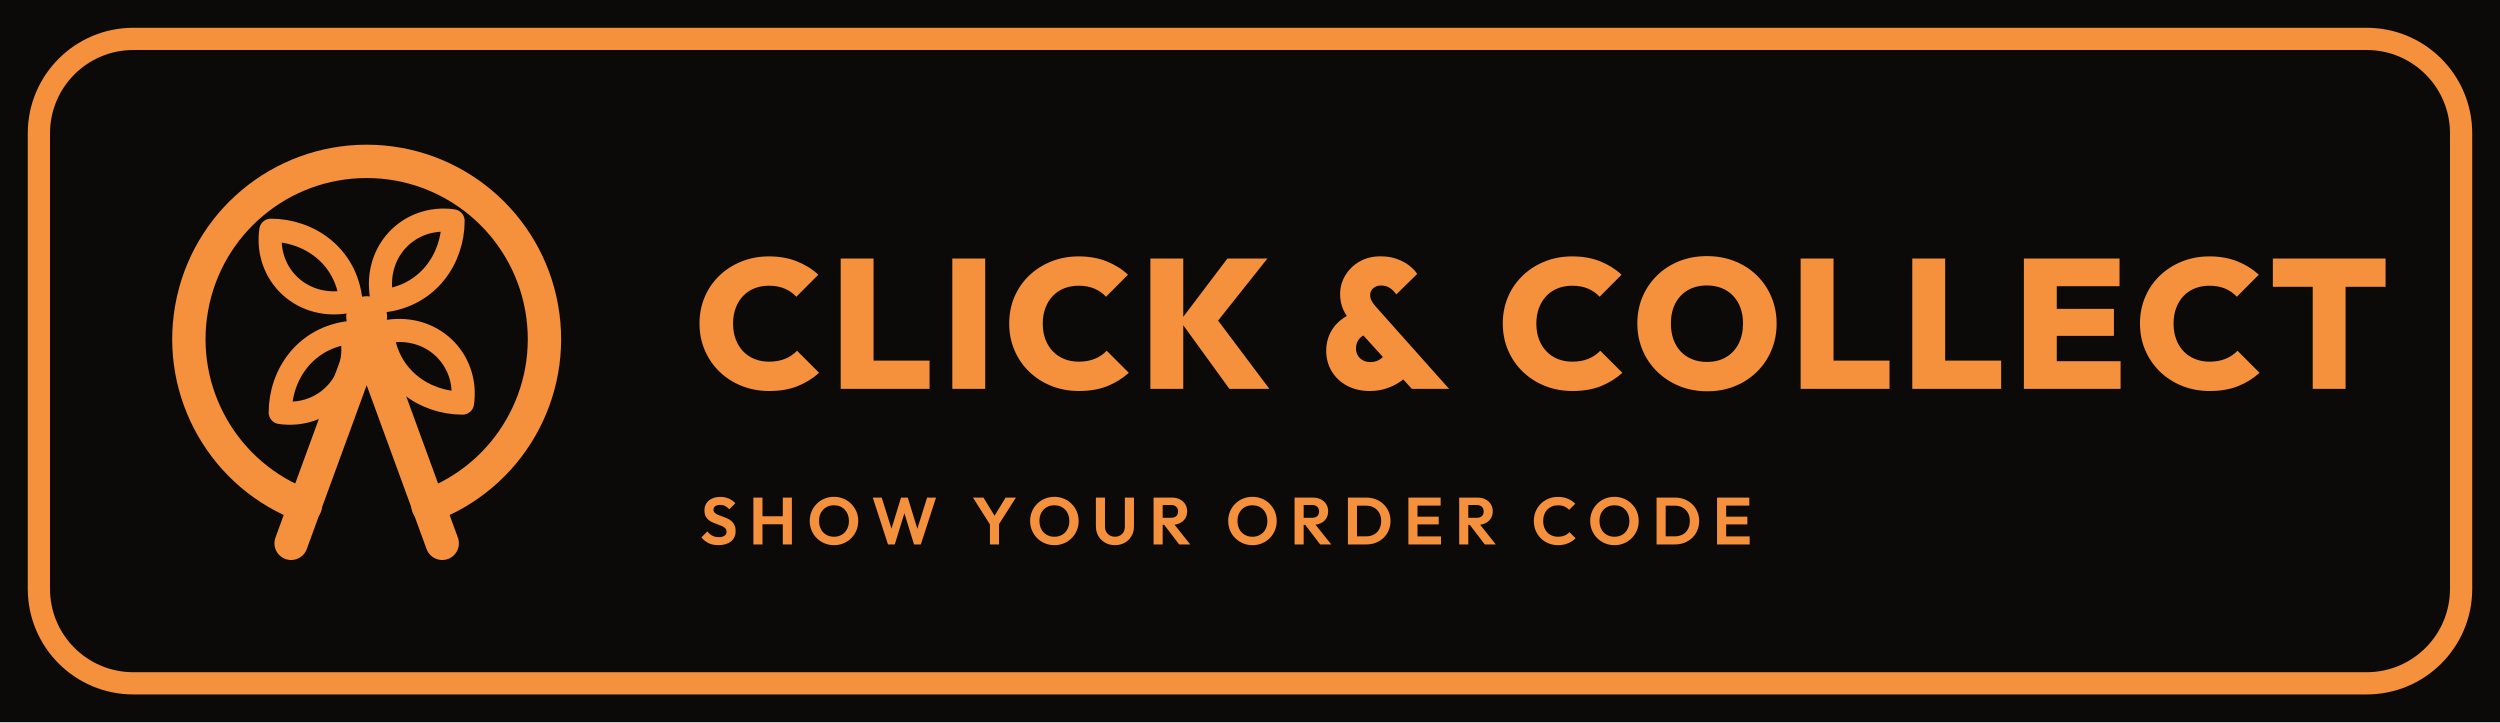
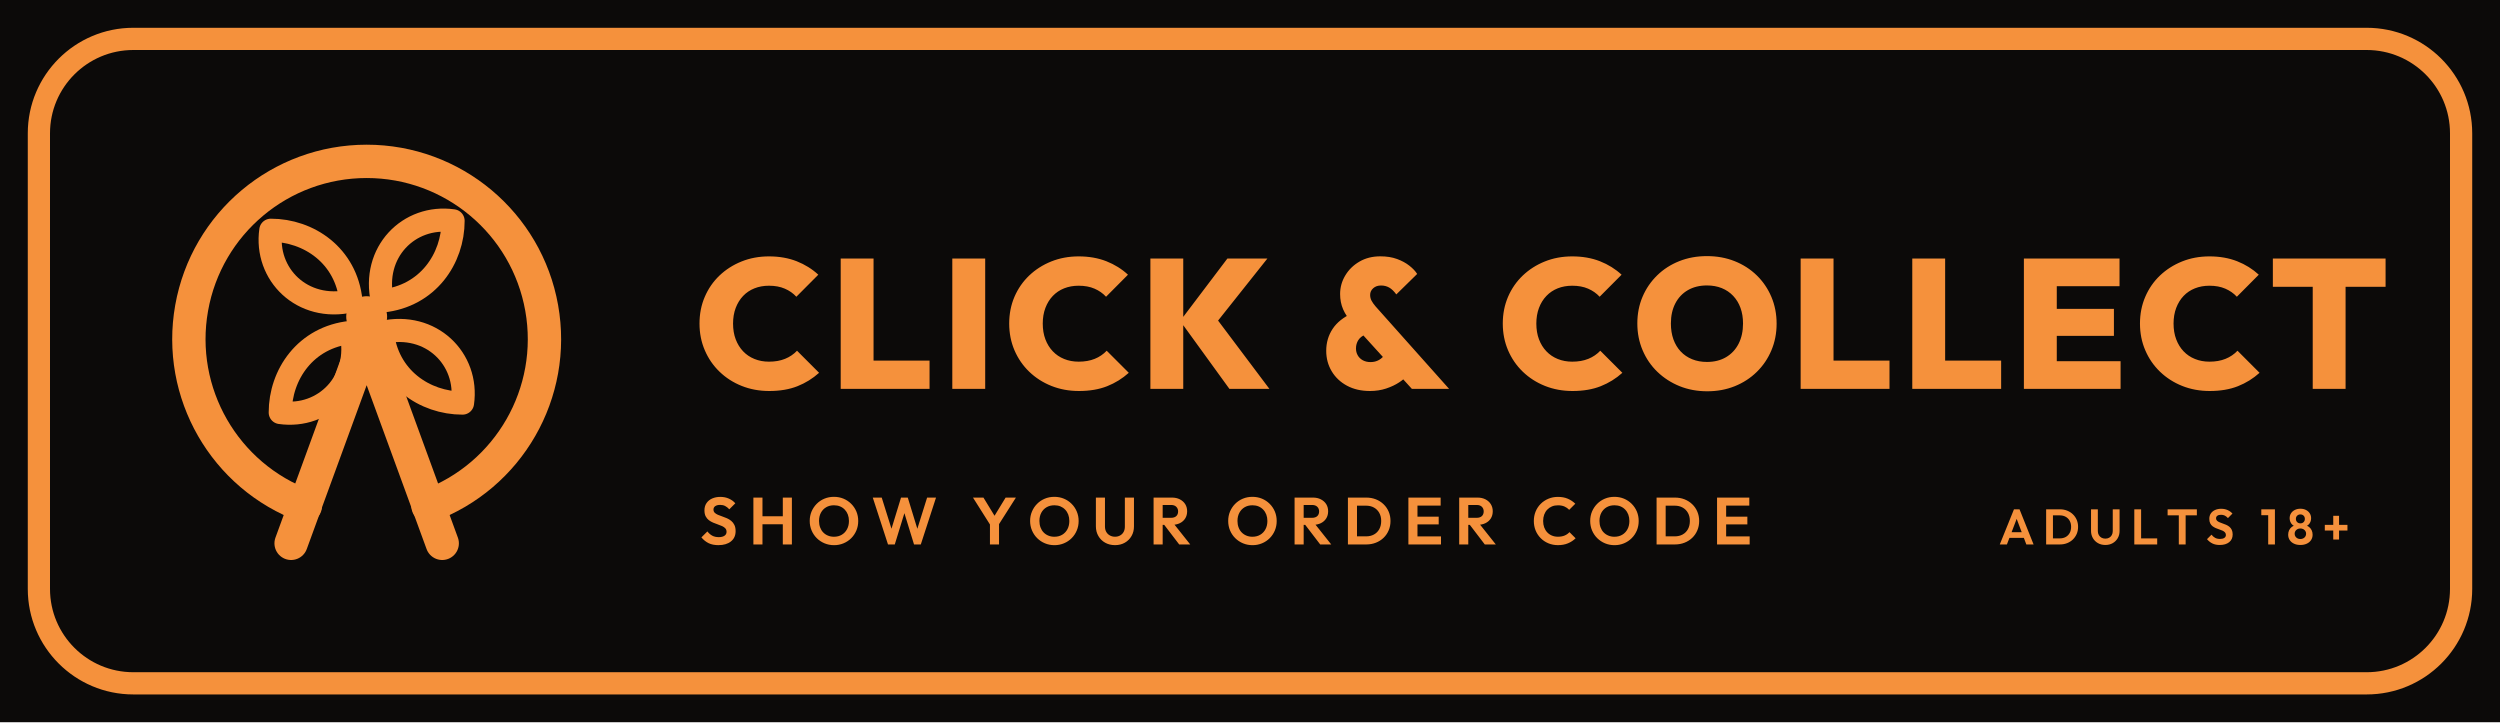
<svg xmlns="http://www.w3.org/2000/svg" viewBox="0 0 900 260" width="900mm" height="260mm" color="#f5913c">
  <rect width="900" height="260" fill="#0c0a09" />
  <rect x="14" y="14" width="872" height="232" rx="34" fill="none" stroke="currentColor" stroke-width="8" />
  <g transform="translate(52 50) scale(1.6)">
    <g fill="none" stroke="currentColor" stroke-linecap="round" stroke-linejoin="round">
      <path d="M 36.2 82.6 A 40 40 0 1 1 63.8 82.6" stroke-width="7.5" />
      <path d="M 33 91 L 50 44.5 L 67 91" stroke-width="7.5" />
      <g transform="translate(50 40)">
        <path d="M5 0 C 11 -9.5, 23 -9.5, 29 -1.5 C 23 4.5, 13 6.5, 5 0 Z" transform="rotate(-45)" stroke-width="5.2" />
        <path d="M5 0 C 11 -9.5, 23 -9.5, 29 -1.5 C 23 4.5, 13 6.5, 5 0 Z" transform="rotate(45)" stroke-width="5.2" />
        <path d="M5 0 C 11 -9.5, 23 -9.5, 29 -1.5 C 23 4.5, 13 6.5, 5 0 Z" transform="rotate(135)" stroke-width="5.2" />
        <path d="M5 0 C 11 -9.5, 23 -9.5, 29 -1.5 C 23 4.5, 13 6.5, 5 0 Z" transform="rotate(225)" stroke-width="5.2" />
        <circle r="4.6" fill="currentColor" stroke="none" />
      </g>
    </g>
  </g>
  <path d="M26.93 0.76Q21.6 0.76 17.03 -1.06Q12.46 -2.88 9.04 -6.18Q5.61 -9.48 3.72 -13.92Q1.82 -18.35 1.82 -23.52Q1.82 -28.73 3.72 -33.14Q5.61 -37.55 9.01 -40.8Q12.41 -44.04 16.96 -45.87Q21.5 -47.7 26.83 -47.7Q32.36 -47.7 36.81 -45.95Q41.26 -44.19 44.59 -41.11L36.69 -33.17Q34.99 -35.02 32.54 -36.08Q30.09 -37.14 26.83 -37.14Q23.98 -37.14 21.61 -36.2Q19.23 -35.25 17.52 -33.46Q15.81 -31.66 14.85 -29.14Q13.9 -26.61 13.9 -23.52Q13.9 -20.37 14.85 -17.85Q15.81 -15.33 17.52 -13.53Q19.23 -11.73 21.61 -10.77Q23.98 -9.8 26.83 -9.8Q30.12 -9.8 32.62 -10.82Q35.12 -11.83 36.93 -13.74L44.87 -5.79Q41.44 -2.7 37.09 -0.97Q32.74 0.76 26.93 0.76ZM52.65 0V-46.94H64.48V0ZM62.05 0V-10.18H84.64V0ZM92.83 0V-46.94H104.67V0ZM138.42 0.76Q133.09 0.76 128.52 -1.06Q123.95 -2.88 120.52 -6.18Q117.1 -9.48 115.2 -13.92Q113.31 -18.35 113.31 -23.52Q113.31 -28.73 115.2 -33.14Q117.1 -37.55 120.5 -40.8Q123.9 -44.04 128.44 -45.87Q132.99 -47.7 138.32 -47.7Q143.84 -47.7 148.3 -45.95Q152.75 -44.19 156.07 -41.11L148.18 -33.17Q146.48 -35.02 144.03 -36.08Q141.58 -37.14 138.32 -37.14Q135.47 -37.14 133.09 -36.2Q130.72 -35.25 129.01 -33.46Q127.29 -31.66 126.34 -29.14Q125.39 -26.61 125.39 -23.52Q125.39 -20.37 126.34 -17.85Q127.29 -15.33 129.01 -13.53Q130.72 -11.73 133.09 -10.77Q135.47 -9.8 138.32 -9.8Q141.61 -9.8 144.11 -10.82Q146.61 -11.83 148.41 -13.74L156.36 -5.79Q152.93 -2.7 148.58 -0.97Q144.22 0.76 138.42 0.76ZM192.59 0 174.86 -24.46 191.87 -46.94H206.27L186.88 -22.54V-26.76L206.99 0ZM164.14 0V-46.94H175.97V0ZM258.28 0 237.09 -23.34Q234.59 -26.15 233.52 -28.65Q232.44 -31.15 232.44 -34.13Q232.44 -37.74 234.29 -40.82Q236.13 -43.91 239.38 -45.81Q242.64 -47.72 246.92 -47.72Q250.33 -47.72 252.94 -46.76Q255.55 -45.8 257.39 -44.34Q259.24 -42.88 260.18 -41.38L252.67 -34.01Q251.41 -35.75 250.09 -36.49Q248.78 -37.22 247.17 -37.22Q245.45 -37.22 244.35 -36.23Q243.25 -35.24 243.25 -33.83Q243.25 -32.72 243.75 -31.76Q244.26 -30.8 245.22 -29.68L271.68 0ZM243.2 0.76Q238.43 0.76 234.89 -1.16Q231.35 -3.08 229.4 -6.36Q227.44 -9.65 227.44 -13.7Q227.44 -18.12 229.75 -21.61Q232.06 -25.09 236.79 -27.24L241.61 -19.58Q239.86 -18.9 239 -17.57Q238.15 -16.24 238.15 -14.55Q238.15 -13.21 238.77 -12.1Q239.39 -10.99 240.58 -10.32Q241.78 -9.65 243.41 -9.65Q245.1 -9.65 246.45 -10.42Q247.8 -11.19 248.88 -12.81L256.77 -5.01Q255.73 -3.69 253.72 -2.36Q251.71 -1.03 249.01 -0.13Q246.31 0.76 243.2 0.76ZM316.11 0.76Q310.78 0.76 306.21 -1.06Q301.64 -2.88 298.21 -6.18Q294.79 -9.48 292.89 -13.92Q291 -18.35 291 -23.52Q291 -28.73 292.89 -33.14Q294.79 -37.55 298.19 -40.8Q301.59 -44.04 306.13 -45.87Q310.68 -47.7 316.01 -47.7Q321.53 -47.7 325.99 -45.95Q330.44 -44.19 333.77 -41.11L325.87 -33.17Q324.17 -35.02 321.72 -36.08Q319.27 -37.14 316.01 -37.14Q313.16 -37.14 310.78 -36.2Q308.41 -35.25 306.7 -33.46Q304.98 -31.66 304.03 -29.14Q303.08 -26.61 303.08 -23.52Q303.08 -20.37 304.03 -17.85Q304.98 -15.33 306.7 -13.53Q308.41 -11.73 310.78 -10.77Q313.16 -9.8 316.01 -9.8Q319.3 -9.8 321.8 -10.82Q324.3 -11.83 326.1 -13.74L334.05 -5.79Q330.62 -2.7 326.27 -0.97Q321.92 0.76 316.11 0.76ZM364.63 0.86Q359.22 0.86 354.64 -0.99Q350.07 -2.85 346.65 -6.15Q343.23 -9.45 341.34 -13.91Q339.44 -18.37 339.44 -23.54Q339.44 -28.75 341.31 -33.15Q343.18 -37.55 346.57 -40.86Q349.95 -44.16 354.52 -45.98Q359.09 -47.8 364.5 -47.8Q369.91 -47.8 374.48 -45.98Q379.05 -44.16 382.44 -40.86Q385.83 -37.55 387.7 -33.12Q389.58 -28.68 389.58 -23.47Q389.58 -18.31 387.7 -13.87Q385.83 -9.43 382.45 -6.12Q379.07 -2.8 374.52 -0.97Q369.98 0.86 364.63 0.86ZM364.5 -9.7Q368.46 -9.7 371.38 -11.42Q374.3 -13.14 375.9 -16.26Q377.49 -19.38 377.49 -23.54Q377.49 -26.63 376.58 -29.15Q375.67 -31.66 373.95 -33.48Q372.23 -35.3 369.85 -36.27Q367.46 -37.24 364.5 -37.24Q360.56 -37.24 357.64 -35.55Q354.72 -33.86 353.12 -30.78Q351.52 -27.69 351.52 -23.54Q351.52 -20.39 352.43 -17.83Q353.35 -15.28 355.06 -13.46Q356.77 -11.65 359.16 -10.68Q361.55 -9.7 364.5 -9.7ZM398.23 0V-46.94H410.07V0ZM407.63 0V-10.18H430.22V0ZM438.42 0V-46.94H450.25V0ZM447.82 0V-10.18H470.41V0ZM478.6 0V-46.94H490.44V0ZM487.95 0V-9.98H513.41V0ZM487.95 -19.08V-28.8H511.01V-19.08ZM487.95 -36.96V-46.94H513.03V-36.96ZM545.5 0.76Q540.17 0.76 535.6 -1.06Q531.04 -2.88 527.61 -6.18Q524.18 -9.48 522.29 -13.92Q520.39 -18.35 520.39 -23.52Q520.39 -28.73 522.29 -33.14Q524.18 -37.55 527.58 -40.8Q530.99 -44.04 535.53 -45.87Q540.07 -47.7 545.4 -47.7Q550.93 -47.7 555.38 -45.95Q559.83 -44.19 563.16 -41.11L555.27 -33.17Q553.56 -35.02 551.11 -36.08Q548.66 -37.14 545.4 -37.14Q542.56 -37.14 540.18 -36.2Q537.8 -35.25 536.09 -33.46Q534.38 -31.66 533.43 -29.14Q532.48 -26.61 532.48 -23.52Q532.48 -20.37 533.43 -17.85Q534.38 -15.33 536.09 -13.53Q537.8 -11.73 540.18 -10.77Q542.56 -9.8 545.4 -9.8Q548.7 -9.8 551.19 -10.82Q553.69 -11.83 555.5 -13.74L563.44 -5.79Q560.02 -2.7 555.66 -0.97Q551.31 0.76 545.5 0.76ZM582.58 0V-46.61H594.41V0ZM568.23 -36.76V-46.94H608.81V-36.76Z" transform="translate(250.00 140.00)" fill="currentColor" />
  <path d="M6.61 0.25Q4.57 0.25 3.12 -0.45Q1.67 -1.15 0.5 -2.54L2.66 -4.69Q3.41 -3.71 4.39 -3.17Q5.37 -2.63 6.78 -2.63Q8.07 -2.63 8.82 -3.14Q9.56 -3.65 9.56 -4.54Q9.56 -5.3 9.13 -5.78Q8.7 -6.26 7.99 -6.59Q7.28 -6.92 6.43 -7.2Q5.58 -7.48 4.73 -7.85Q3.88 -8.21 3.17 -8.75Q2.47 -9.29 2.03 -10.14Q1.6 -10.99 1.6 -12.28Q1.6 -13.81 2.35 -14.89Q3.1 -15.98 4.39 -16.55Q5.69 -17.12 7.33 -17.12Q9.05 -17.12 10.44 -16.48Q11.83 -15.85 12.71 -14.81L10.55 -12.65Q9.82 -13.46 9.03 -13.85Q8.25 -14.24 7.26 -14.24Q6.14 -14.24 5.5 -13.8Q4.85 -13.36 4.85 -12.56Q4.85 -11.86 5.29 -11.42Q5.72 -10.99 6.43 -10.68Q7.13 -10.37 7.99 -10.09Q8.84 -9.8 9.69 -9.43Q10.54 -9.06 11.24 -8.48Q11.95 -7.91 12.38 -7.01Q12.82 -6.12 12.82 -4.79Q12.82 -2.44 11.15 -1.1Q9.49 0.25 6.61 0.25ZM19.22 0V-16.87H22.49V0ZM29.81 0V-16.87H33.08V0ZM21.29 -7.26V-10.15H30.73V-7.26ZM48.27 0.26Q46.42 0.26 44.82 -0.41Q43.23 -1.08 42.03 -2.27Q40.84 -3.46 40.17 -5.05Q39.5 -6.64 39.5 -8.46Q39.5 -10.29 40.16 -11.86Q40.83 -13.43 42.01 -14.62Q43.2 -15.82 44.78 -16.48Q46.37 -17.14 48.22 -17.14Q50.08 -17.14 51.66 -16.48Q53.24 -15.82 54.44 -14.62Q55.63 -13.43 56.3 -11.85Q56.96 -10.27 56.96 -8.44Q56.96 -6.61 56.3 -5.03Q55.63 -3.44 54.45 -2.26Q53.26 -1.07 51.68 -0.41Q50.1 0.26 48.27 0.26ZM48.22 -2.77Q49.84 -2.77 51.04 -3.49Q52.25 -4.21 52.93 -5.49Q53.62 -6.77 53.62 -8.46Q53.62 -9.71 53.23 -10.75Q52.84 -11.78 52.12 -12.53Q51.4 -13.29 50.41 -13.7Q49.43 -14.1 48.22 -14.1Q46.63 -14.1 45.42 -13.39Q44.21 -12.68 43.53 -11.42Q42.85 -10.15 42.85 -8.46Q42.85 -7.2 43.24 -6.15Q43.63 -5.09 44.34 -4.35Q45.05 -3.6 46.04 -3.19Q47.03 -2.77 48.22 -2.77ZM67.68 0 62.2 -16.87H65.42L69.49 -3.88H68.39L72.37 -16.87H74.8L78.78 -3.88H77.69L81.76 -16.87H84.97L79.49 0H77.05L73.06 -12.97H74.11L70.12 0ZM104.81 -6.51 98.27 -16.87H102.04L107.11 -8.56H104.96L110.02 -16.87H113.73L107.14 -6.51ZM104.38 0V-8.24H107.65V0ZM127.61 0.26Q125.76 0.26 124.17 -0.41Q122.57 -1.08 121.38 -2.27Q120.18 -3.46 119.51 -5.05Q118.84 -6.64 118.84 -8.46Q118.84 -10.29 119.51 -11.86Q120.17 -13.43 121.36 -14.62Q122.54 -15.82 124.13 -16.48Q125.71 -17.14 127.57 -17.14Q129.42 -17.14 131 -16.48Q132.59 -15.82 133.78 -14.62Q134.98 -13.43 135.64 -11.85Q136.31 -10.27 136.31 -8.44Q136.31 -6.61 135.64 -5.03Q134.98 -3.44 133.79 -2.26Q132.61 -1.07 131.02 -0.41Q129.44 0.26 127.61 0.26ZM127.57 -2.77Q129.18 -2.77 130.39 -3.49Q131.6 -4.21 132.28 -5.49Q132.96 -6.77 132.96 -8.46Q132.96 -9.71 132.57 -10.75Q132.18 -11.78 131.46 -12.53Q130.74 -13.29 129.76 -13.7Q128.77 -14.1 127.57 -14.1Q125.97 -14.1 124.76 -13.39Q123.55 -12.68 122.87 -11.42Q122.19 -10.15 122.19 -8.46Q122.19 -7.2 122.58 -6.15Q122.97 -5.09 123.68 -4.35Q124.39 -3.6 125.38 -3.19Q126.38 -2.77 127.57 -2.77ZM149.41 0.25Q147.41 0.25 145.85 -0.63Q144.3 -1.5 143.41 -3.04Q142.52 -4.57 142.52 -6.52V-16.87H145.79V-6.43Q145.79 -5.31 146.27 -4.49Q146.75 -3.67 147.57 -3.23Q148.39 -2.78 149.4 -2.78Q150.44 -2.78 151.23 -3.23Q152.03 -3.67 152.49 -4.48Q152.95 -5.3 152.95 -6.41V-16.87H156.23V-6.5Q156.23 -4.55 155.35 -3.03Q154.47 -1.5 152.94 -0.63Q151.4 0.25 149.41 0.25ZM165.68 -7.05V-9.59H169.6Q170.8 -9.59 171.46 -10.2Q172.12 -10.82 172.12 -11.9Q172.12 -12.89 171.46 -13.55Q170.81 -14.21 169.61 -14.21H165.68V-16.87H169.9Q171.53 -16.87 172.76 -16.23Q174 -15.59 174.69 -14.49Q175.37 -13.38 175.37 -11.95Q175.37 -10.47 174.68 -9.37Q173.99 -8.27 172.75 -7.66Q171.5 -7.05 169.84 -7.05ZM163.29 0V-16.87H166.56V0ZM172.51 0 166.93 -7.3 169.94 -8.23 176.48 0ZM198.92 0.26Q197.06 0.26 195.47 -0.41Q193.88 -1.08 192.68 -2.27Q191.48 -3.46 190.81 -5.05Q190.15 -6.64 190.15 -8.46Q190.15 -10.29 190.81 -11.86Q191.48 -13.43 192.66 -14.62Q193.85 -15.82 195.43 -16.48Q197.02 -17.14 198.87 -17.14Q200.72 -17.14 202.31 -16.48Q203.89 -15.82 205.09 -14.62Q206.28 -13.43 206.95 -11.85Q207.61 -10.27 207.61 -8.44Q207.61 -6.61 206.95 -5.03Q206.28 -3.44 205.1 -2.26Q203.91 -1.07 202.33 -0.41Q200.75 0.26 198.92 0.26ZM198.87 -2.77Q200.48 -2.77 201.69 -3.49Q202.9 -4.21 203.58 -5.49Q204.26 -6.77 204.26 -8.46Q204.26 -9.71 203.87 -10.75Q203.48 -11.78 202.76 -12.53Q202.04 -13.29 201.06 -13.7Q200.08 -14.1 198.87 -14.1Q197.27 -14.1 196.06 -13.39Q194.86 -12.68 194.18 -11.42Q193.49 -10.15 193.49 -8.46Q193.49 -7.2 193.88 -6.15Q194.27 -5.09 194.99 -4.35Q195.7 -3.6 196.69 -3.19Q197.68 -2.77 198.87 -2.77ZM216.44 -7.05V-9.59H220.36Q221.56 -9.59 222.22 -10.2Q222.88 -10.82 222.88 -11.9Q222.88 -12.89 222.23 -13.55Q221.57 -14.21 220.37 -14.21H216.44V-16.87H220.66Q222.29 -16.87 223.52 -16.23Q224.76 -15.59 225.45 -14.49Q226.13 -13.38 226.13 -11.95Q226.13 -10.47 225.44 -9.37Q224.75 -8.27 223.51 -7.66Q222.26 -7.05 220.6 -7.05ZM214.05 0V-16.87H217.32V0ZM223.27 0 217.69 -7.3 220.7 -8.23 227.24 0ZM235.48 0V-2.91H239.78Q241.42 -2.91 242.64 -3.59Q243.87 -4.27 244.55 -5.52Q245.23 -6.77 245.23 -8.46Q245.23 -10.13 244.54 -11.36Q243.85 -12.6 242.62 -13.28Q241.4 -13.96 239.78 -13.96H235.42V-16.87H239.84Q241.71 -16.87 243.3 -16.25Q244.9 -15.62 246.08 -14.48Q247.27 -13.34 247.92 -11.81Q248.58 -10.27 248.58 -8.44Q248.58 -6.62 247.92 -5.07Q247.27 -3.53 246.09 -2.39Q244.91 -1.25 243.32 -0.63Q241.73 0 239.89 0ZM233.25 0V-16.87H236.52V0ZM255.02 0V-16.87H258.29V0ZM257.41 0V-2.89H266.76V0ZM257.41 -7.22V-10.01H265.93V-7.22ZM257.41 -13.99V-16.87H266.63V-13.99ZM275.7 -7.05V-9.59H279.61Q280.81 -9.59 281.47 -10.2Q282.13 -10.82 282.13 -11.9Q282.13 -12.89 281.48 -13.55Q280.83 -14.21 279.63 -14.21H275.7V-16.87H279.91Q281.54 -16.87 282.78 -16.23Q284.02 -15.59 284.7 -14.49Q285.39 -13.38 285.39 -11.95Q285.39 -10.47 284.7 -9.37Q284.01 -8.27 282.76 -7.66Q281.51 -7.05 279.85 -7.05ZM273.31 0V-16.87H276.58V0ZM282.52 0 276.95 -7.3 279.95 -8.23 286.49 0ZM308.86 0.25Q307 0.25 305.42 -0.41Q303.83 -1.07 302.65 -2.26Q301.47 -3.45 300.82 -5.03Q300.18 -6.62 300.18 -8.44Q300.18 -10.27 300.82 -11.85Q301.47 -13.43 302.65 -14.61Q303.83 -15.79 305.41 -16.45Q306.99 -17.12 308.85 -17.12Q310.88 -17.12 312.41 -16.46Q313.94 -15.8 315.11 -14.66L312.91 -12.46Q312.2 -13.22 311.2 -13.66Q310.19 -14.09 308.85 -14.09Q307.67 -14.09 306.7 -13.69Q305.72 -13.28 305.01 -12.53Q304.3 -11.78 303.91 -10.74Q303.53 -9.7 303.53 -8.44Q303.53 -7.18 303.91 -6.14Q304.3 -5.1 305.01 -4.35Q305.72 -3.59 306.7 -3.19Q307.67 -2.78 308.85 -2.78Q310.27 -2.78 311.29 -3.22Q312.3 -3.65 313.01 -4.43L315.22 -2.22Q314.04 -1.06 312.47 -0.41Q310.91 0.25 308.86 0.25ZM329.24 0.26Q327.38 0.26 325.79 -0.41Q324.2 -1.08 323 -2.27Q321.8 -3.46 321.13 -5.05Q320.47 -6.64 320.47 -8.46Q320.47 -10.29 321.13 -11.86Q321.8 -13.43 322.98 -14.62Q324.17 -15.82 325.75 -16.48Q327.34 -17.14 329.19 -17.14Q331.04 -17.14 332.63 -16.48Q334.21 -15.82 335.41 -14.62Q336.6 -13.43 337.27 -11.85Q337.93 -10.27 337.93 -8.44Q337.93 -6.61 337.27 -5.03Q336.6 -3.44 335.41 -2.26Q334.23 -1.07 332.65 -0.41Q331.07 0.26 329.24 0.26ZM329.19 -2.77Q330.8 -2.77 332.01 -3.49Q333.22 -4.21 333.9 -5.49Q334.58 -6.77 334.58 -8.46Q334.58 -9.71 334.19 -10.75Q333.8 -11.78 333.08 -12.53Q332.36 -13.29 331.38 -13.7Q330.4 -14.1 329.19 -14.1Q327.59 -14.1 326.38 -13.39Q325.18 -12.68 324.49 -11.42Q323.81 -10.15 323.81 -8.46Q323.81 -7.2 324.2 -6.15Q324.59 -5.09 325.3 -4.35Q326.02 -3.6 327.01 -3.19Q328 -2.77 329.19 -2.77ZM346.6 0V-2.91H350.9Q352.54 -2.91 353.76 -3.59Q354.99 -4.27 355.67 -5.52Q356.35 -6.77 356.35 -8.46Q356.35 -10.13 355.66 -11.36Q354.97 -12.6 353.74 -13.28Q352.52 -13.96 350.9 -13.96H346.54V-16.87H350.96Q352.83 -16.87 354.42 -16.25Q356.02 -15.62 357.2 -14.48Q358.39 -13.34 359.04 -11.81Q359.7 -10.27 359.7 -8.44Q359.7 -6.62 359.04 -5.07Q358.39 -3.53 357.21 -2.39Q356.03 -1.25 354.44 -0.63Q352.85 0 351.01 0ZM344.37 0V-16.87H347.64V0ZM366.14 0V-16.87H369.41V0ZM368.53 0V-2.89H377.88V0ZM368.53 -7.22V-10.01H377.05V-7.22ZM368.53 -13.99V-16.87H377.75V-13.99Z" transform="translate(252.00 196.00)" fill="currentColor" />
+   <path d="M0.35 0 5.46 -12.65H7.46L12.52 0H9.91L5.99 -10.38H6.88L2.92 0ZM3.06 -2.36V-4.41H9.86V-2.36ZM18.71 0V-2.18H21.94Q23.17 -2.18 24.09 -2.69Q25.01 -3.2 25.52 -4.14Q26.03 -5.08 26.03 -6.34Q26.03 -7.6 25.51 -8.52Q24.99 -9.45 24.07 -9.96Q23.15 -10.47 21.94 -10.47H18.67V-12.65H21.98Q23.39 -12.65 24.58 -12.18Q25.78 -11.71 26.66 -10.86Q27.55 -10.01 28.05 -8.86Q28.54 -7.7 28.54 -6.33Q28.54 -4.96 28.05 -3.8Q27.55 -2.65 26.67 -1.79Q25.79 -0.94 24.6 -0.47Q23.4 0 22.02 0ZM17.04 0V-12.65H19.49V0ZM38.36 0.19Q36.86 0.19 35.7 -0.47Q34.53 -1.13 33.87 -2.28Q33.2 -3.43 33.2 -4.89V-12.65H35.65V-4.82Q35.65 -3.98 36.01 -3.37Q36.37 -2.75 36.98 -2.42Q37.6 -2.09 38.36 -2.09Q39.14 -2.09 39.73 -2.42Q40.33 -2.75 40.67 -3.36Q41.02 -3.98 41.02 -4.81V-12.65H43.48V-4.87Q43.48 -3.41 42.82 -2.27Q42.16 -1.13 41.01 -0.47Q39.86 0.19 38.36 0.19ZM48.78 0V-12.65H51.23V0ZM50.58 0V-2.18H57.02V0ZM64.8 0V-12.38H67.26V0ZM60.77 -10.47V-12.65H71.3V-10.47ZM79.53 0.19Q78 0.19 76.92 -0.34Q75.83 -0.86 74.95 -1.9L76.57 -3.52Q77.13 -2.79 77.87 -2.38Q78.6 -1.98 79.66 -1.98Q80.63 -1.98 81.19 -2.36Q81.75 -2.74 81.75 -3.4Q81.75 -3.97 81.42 -4.34Q81.1 -4.7 80.57 -4.95Q80.04 -5.19 79.4 -5.4Q78.76 -5.61 78.12 -5.88Q77.49 -6.16 76.95 -6.56Q76.42 -6.97 76.1 -7.61Q75.78 -8.24 75.78 -9.21Q75.78 -10.36 76.34 -11.17Q76.9 -11.98 77.87 -12.41Q78.84 -12.84 80.07 -12.84Q81.36 -12.84 82.4 -12.36Q83.45 -11.88 84.11 -11.11L82.49 -9.49Q81.94 -10.09 81.35 -10.39Q80.76 -10.68 80.02 -10.68Q79.18 -10.68 78.7 -10.35Q78.21 -10.02 78.21 -9.42Q78.21 -8.89 78.54 -8.57Q78.86 -8.24 79.39 -8.01Q79.92 -7.78 80.56 -7.56Q81.2 -7.35 81.84 -7.07Q82.48 -6.79 83.01 -6.36Q83.54 -5.93 83.86 -5.26Q84.19 -4.59 84.19 -3.59Q84.19 -1.83 82.94 -0.82Q81.69 0.19 79.53 0.19ZM96.98 0V-12.65H99.4V0ZM94.5 -10.53V-12.65H99.22V-10.53ZM108.57 0.19Q107.23 0.19 106.24 -0.29Q105.26 -0.76 104.71 -1.6Q104.17 -2.44 104.17 -3.51Q104.17 -4.39 104.51 -5.11Q104.85 -5.82 105.48 -6.32Q106.12 -6.81 106.99 -7.01L106.93 -6.43Q106.21 -6.61 105.71 -7.06Q105.21 -7.51 104.96 -8.13Q104.7 -8.75 104.7 -9.42Q104.7 -10.43 105.19 -11.2Q105.69 -11.98 106.57 -12.42Q107.45 -12.86 108.57 -12.86Q109.7 -12.86 110.57 -12.42Q111.44 -11.98 111.94 -11.2Q112.43 -10.43 112.43 -9.42Q112.43 -8.75 112.18 -8.13Q111.92 -7.51 111.43 -7.06Q110.93 -6.61 110.2 -6.43L110.14 -7.01Q111.02 -6.81 111.66 -6.32Q112.29 -5.82 112.63 -5.11Q112.97 -4.39 112.97 -3.51Q112.97 -2.44 112.43 -1.6Q111.89 -0.76 110.9 -0.29Q109.9 0.19 108.57 0.19ZM108.57 -1.95Q109.17 -1.95 109.63 -2.2Q110.1 -2.45 110.36 -2.88Q110.63 -3.31 110.63 -3.85Q110.63 -4.41 110.36 -4.83Q110.1 -5.25 109.63 -5.5Q109.17 -5.75 108.57 -5.75Q107.96 -5.75 107.5 -5.5Q107.04 -5.25 106.77 -4.83Q106.5 -4.41 106.5 -3.85Q106.5 -3.31 106.77 -2.88Q107.04 -2.45 107.5 -2.2Q107.96 -1.95 108.57 -1.95ZM108.57 -7.59Q109.28 -7.59 109.73 -8.04Q110.18 -8.49 110.18 -9.2Q110.18 -9.91 109.73 -10.36Q109.28 -10.81 108.57 -10.81Q107.87 -10.81 107.41 -10.36Q106.95 -9.92 106.95 -9.21Q106.95 -8.5 107.41 -8.04Q107.87 -7.59 108.57 -7.59ZM117.36 -5V-7.05H125.51V-5ZM120.4 -10.3H122.49V-1.77H120.4Z" transform="translate(719.57 196.00)" fill="currentColor" />
</svg>
